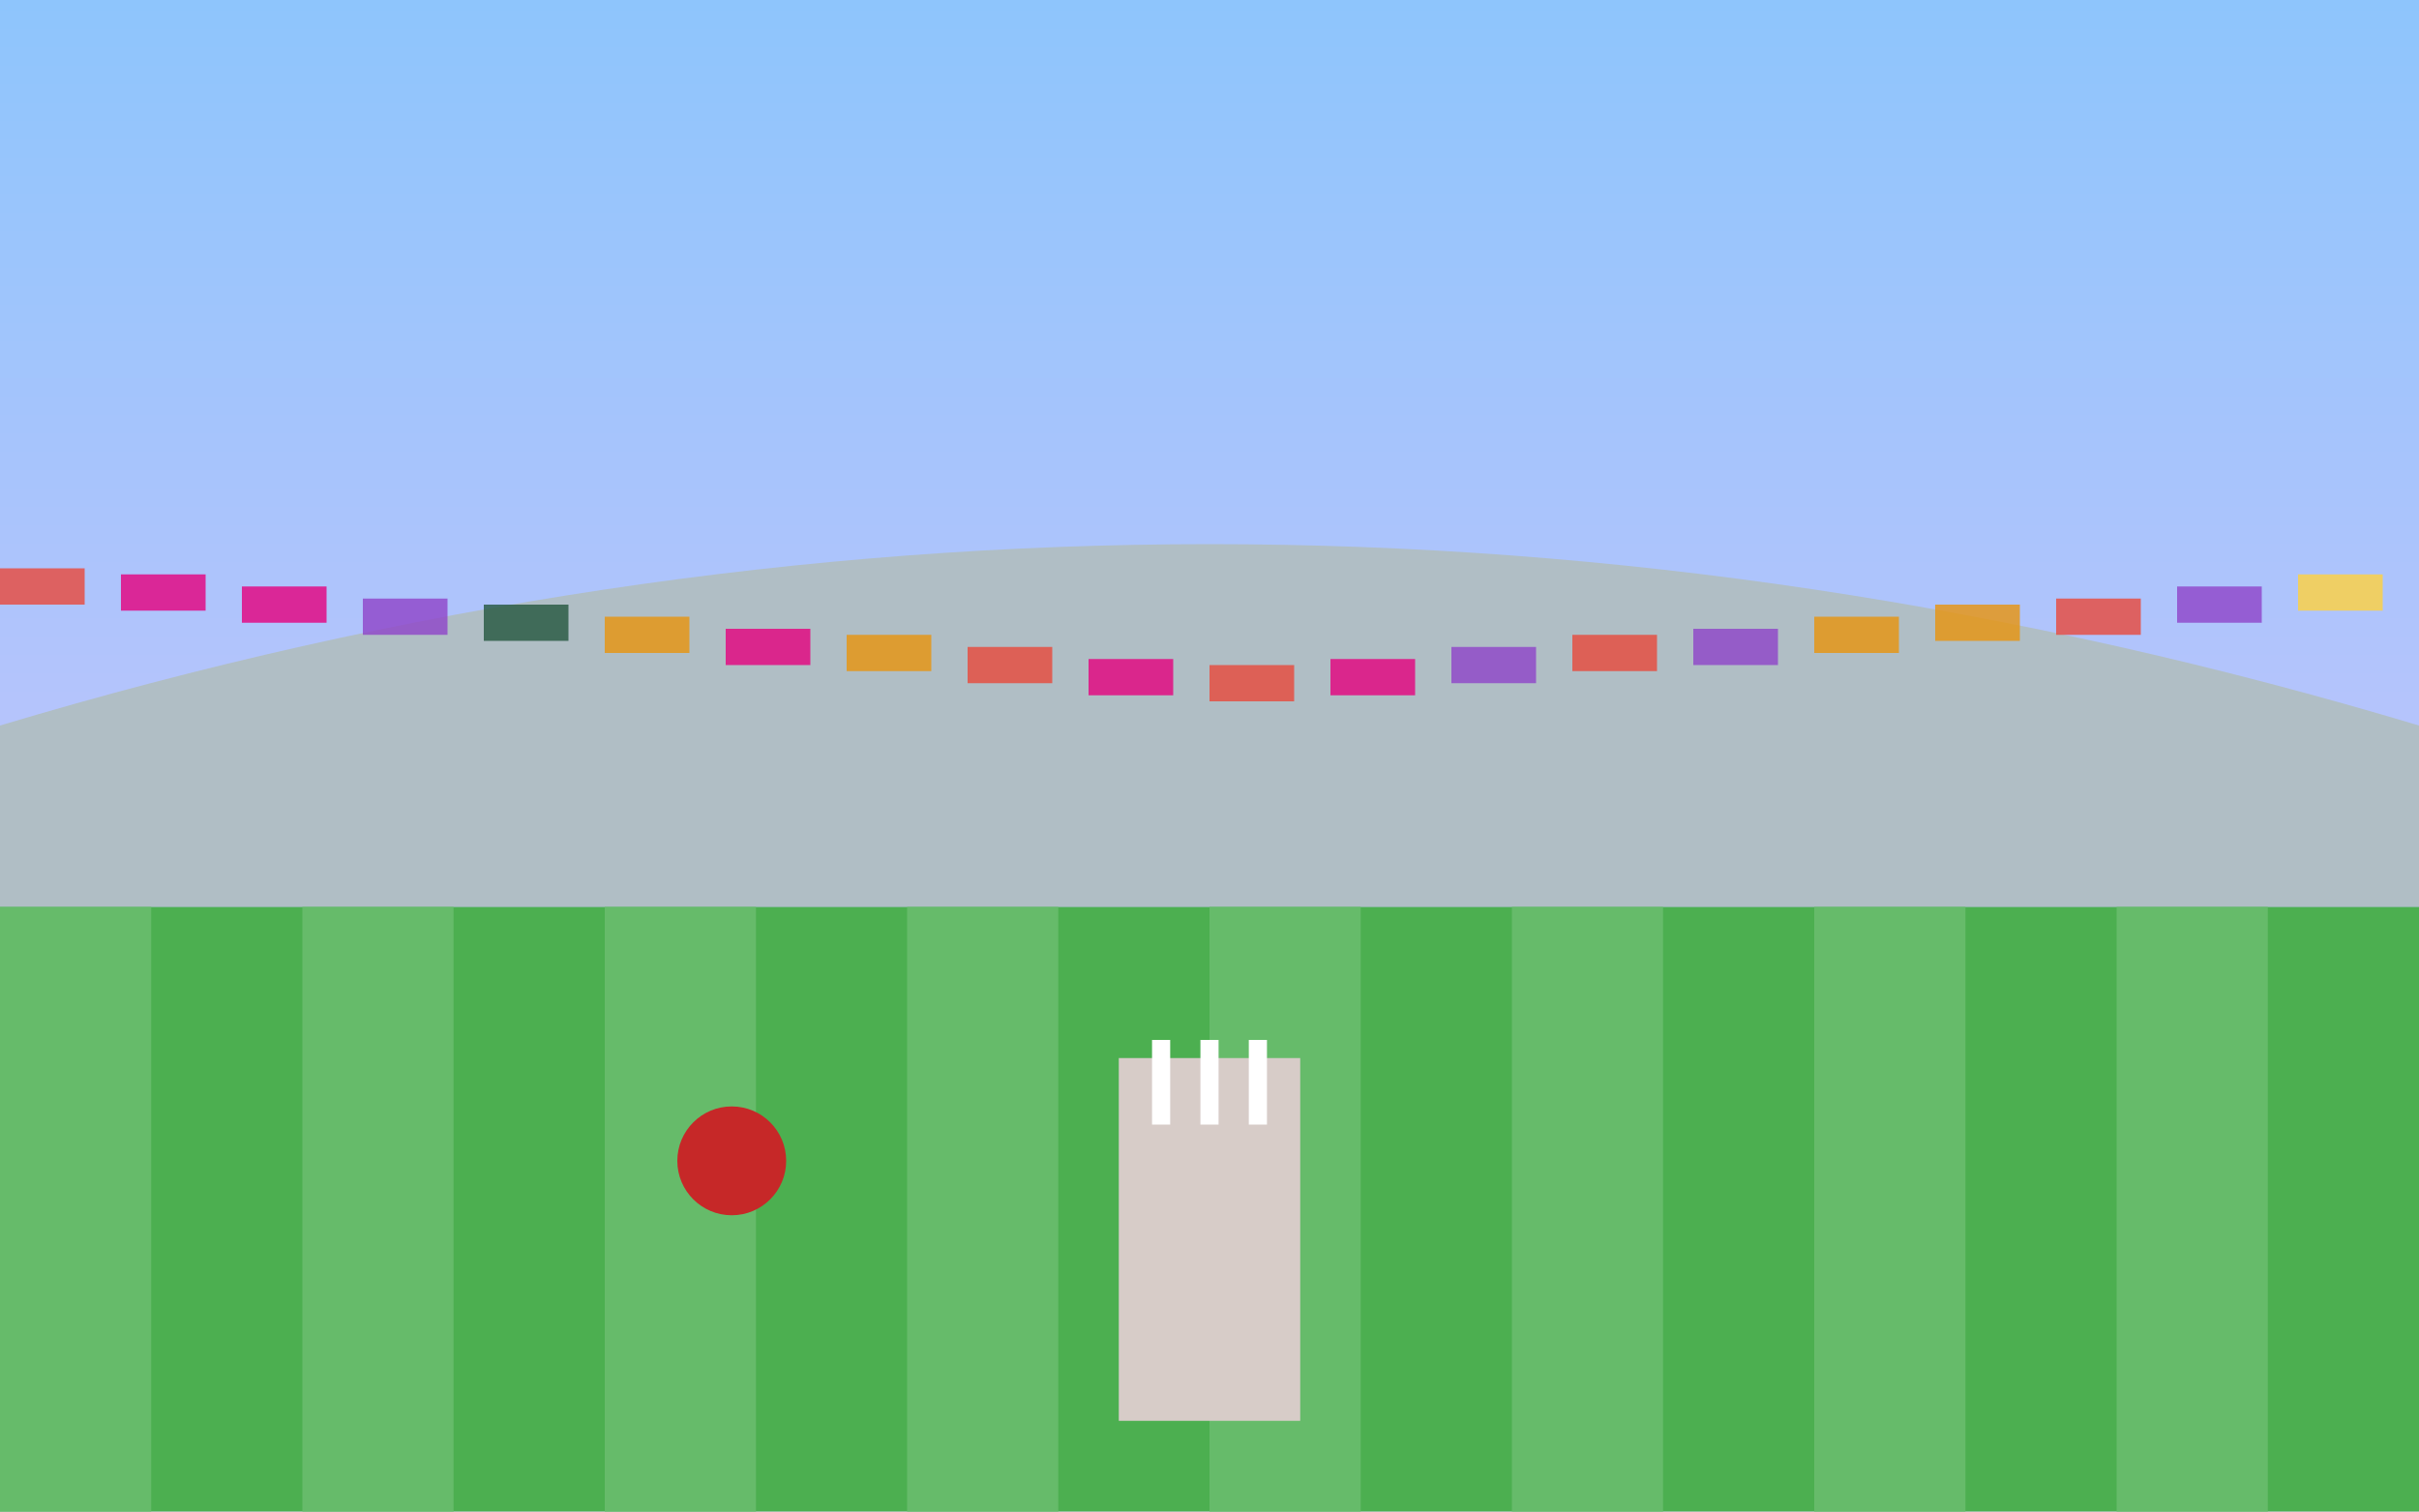
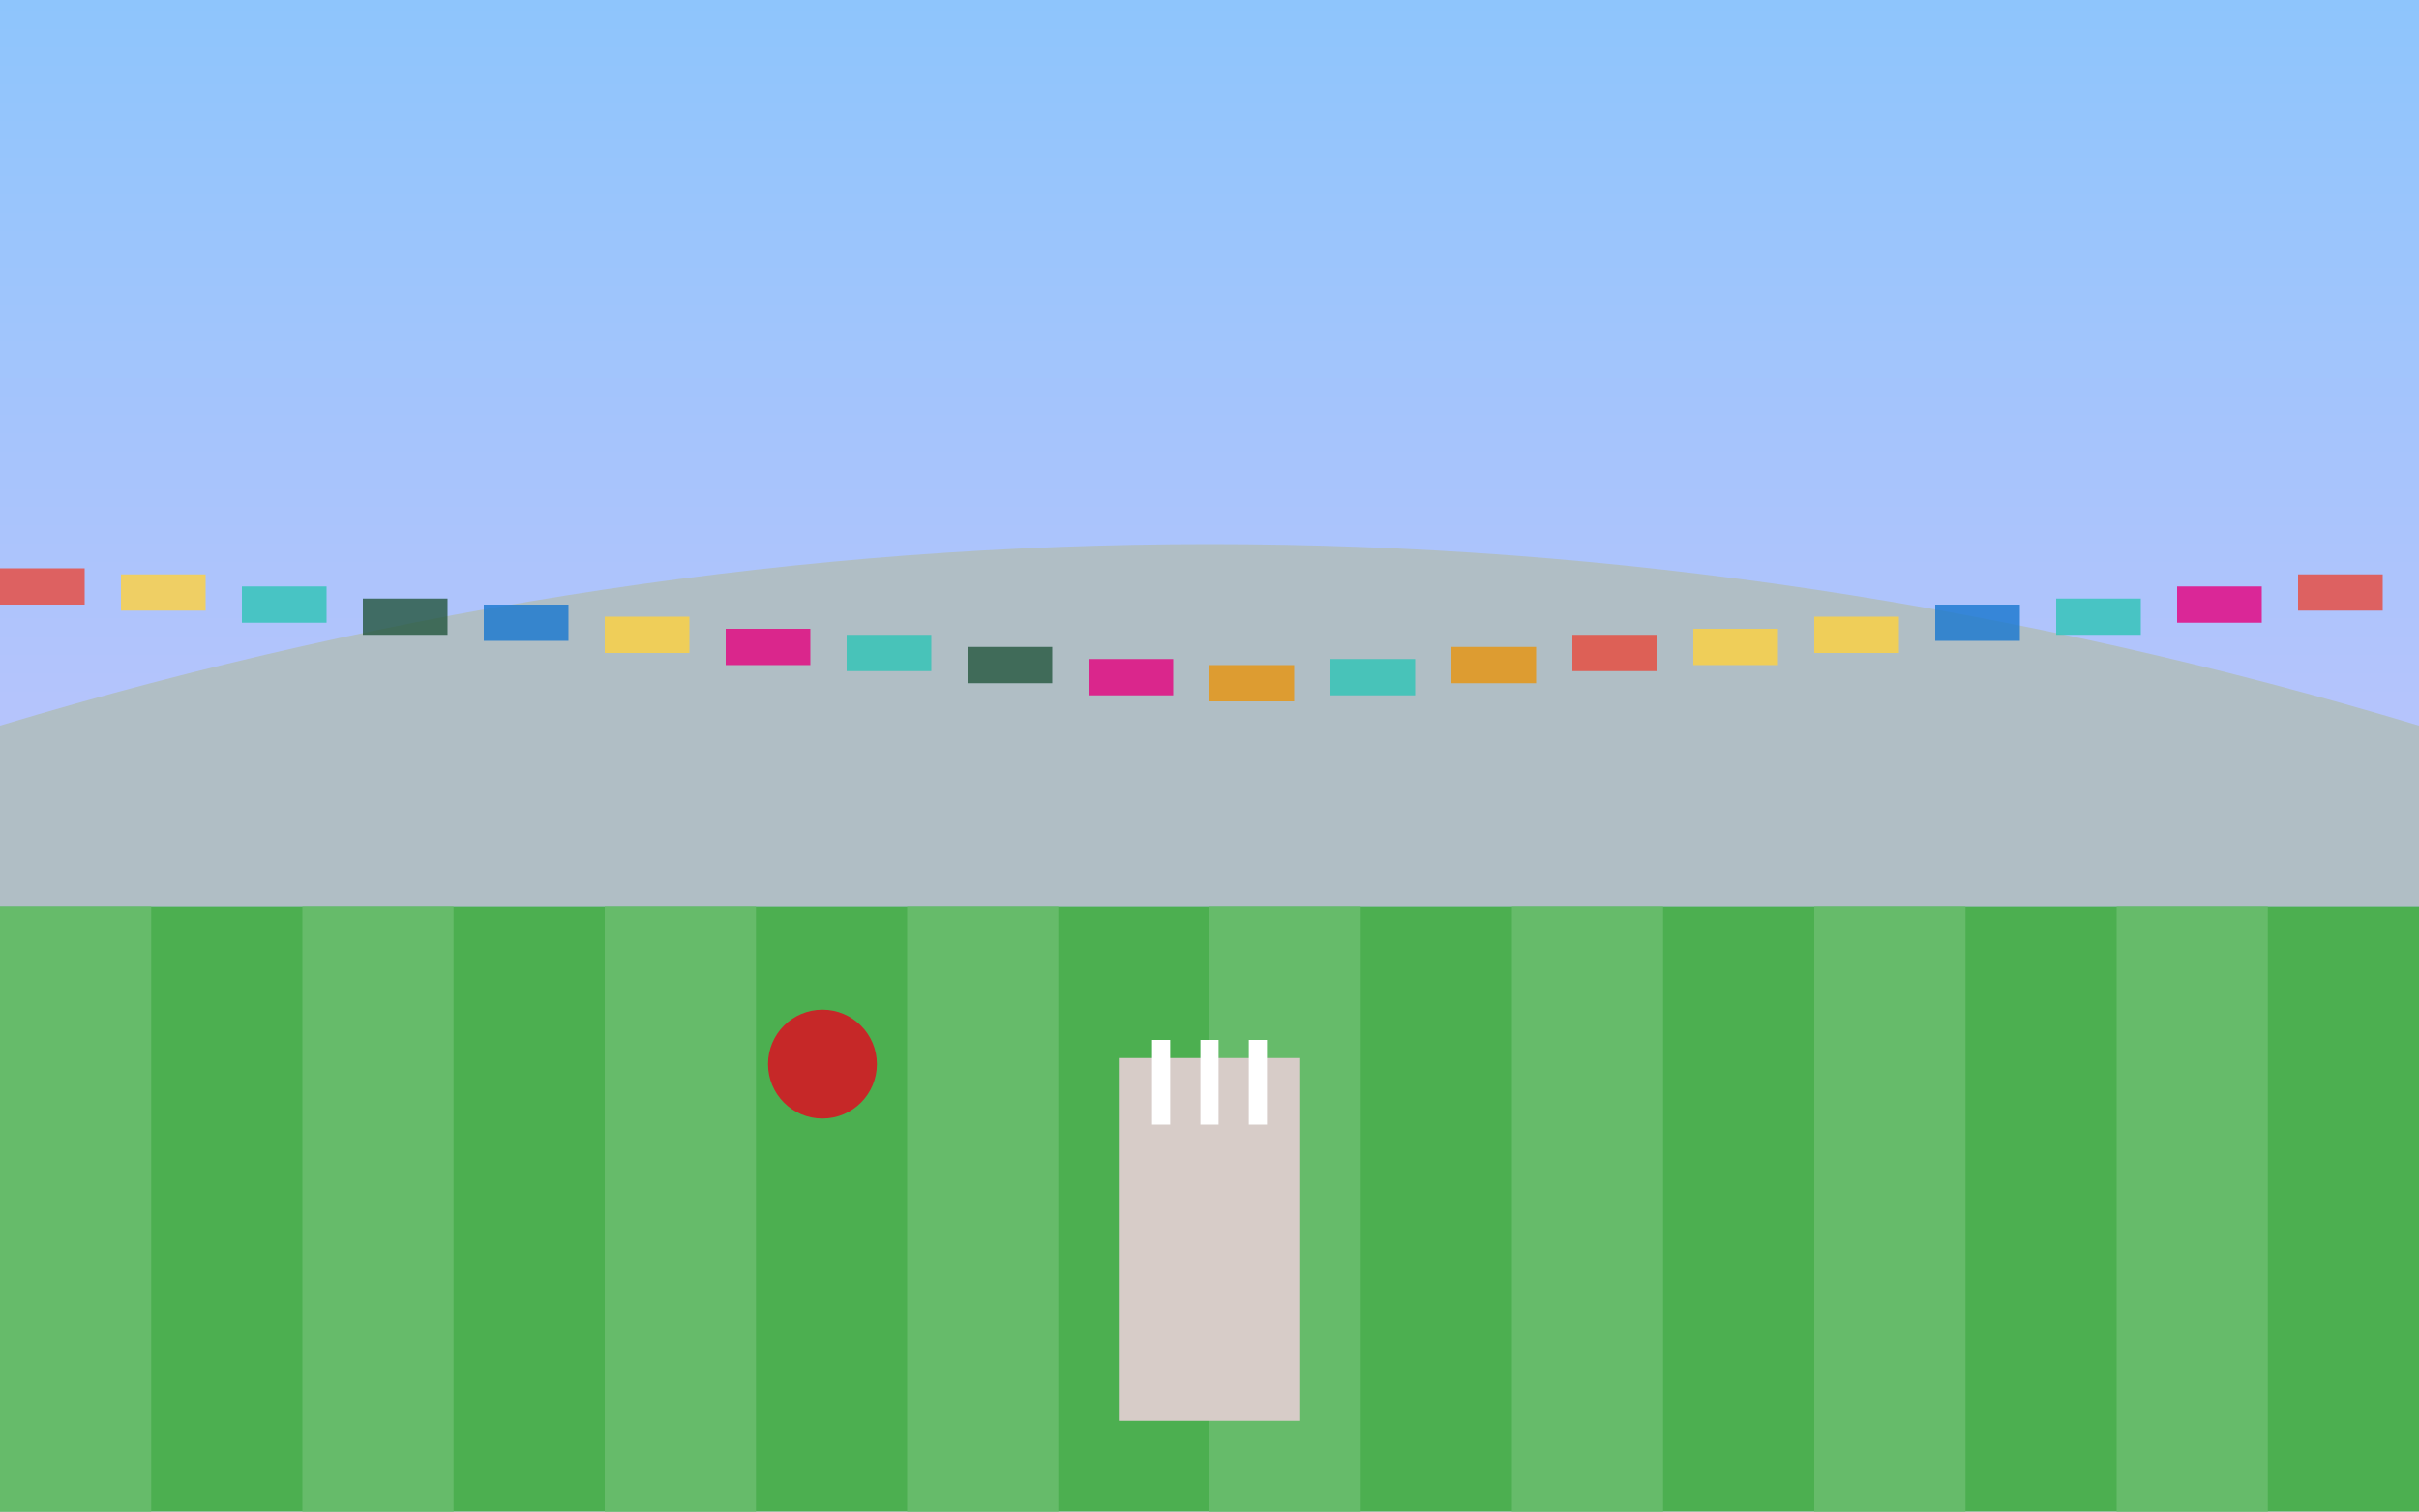
<svg xmlns="http://www.w3.org/2000/svg" viewBox="0 0 400 250" preserveAspectRatio="xMidYMid slice">
  <defs>
    <linearGradient id="gn65" x1="0" y1="0" x2="0" y2="1">
      <stop offset="0" stop-color="#8EC5FC" />
      <stop offset="1" stop-color="#E0C3FC" />
    </linearGradient>
  </defs>
  <rect width="400" height="250" fill="url(#gn65)" />
  <path d="M0 120 Q200 60 400 120 L400 150 L0 150Z" fill="#B0BEC5" />
  <rect x="0" y="94" width="14" height="6" fill="#E8483B" opacity=".8" />
-   <rect x="20" y="95" width="14" height="6" fill="#E5007E" opacity=".8" />
-   <rect x="40" y="97" width="14" height="6" fill="#E5007E" opacity=".8" />
-   <rect x="60" y="99" width="14" height="6" fill="#8E44C9" opacity=".8" />
-   <rect x="80" y="100" width="14" height="6" fill="#24563F" opacity=".8" />
-   <rect x="100" y="102" width="14" height="6" fill="#E8930C" opacity=".8" />
+   <rect x="20" y="95" width="14" height="6" fill="#FFD23F" opacity=".8" />
+   <rect x="40" y="97" width="14" height="6" fill="#2EC4B6" opacity=".8" />
+   <rect x="60" y="99" width="14" height="6" fill="#24563F" opacity=".8" />
+   <rect x="80" y="100" width="14" height="6" fill="#1877D0" opacity=".8" />
+   <rect x="100" y="102" width="14" height="6" fill="#FFD23F" opacity=".8" />
  <rect x="120" y="104" width="14" height="6" fill="#E5007E" opacity=".8" />
-   <rect x="140" y="105" width="14" height="6" fill="#E8930C" opacity=".8" />
-   <rect x="160" y="107" width="14" height="6" fill="#E8483B" opacity=".8" />
+   <rect x="140" y="105" width="14" height="6" fill="#2EC4B6" opacity=".8" />
+   <rect x="160" y="107" width="14" height="6" fill="#24563F" opacity=".8" />
  <rect x="180" y="109" width="14" height="6" fill="#E5007E" opacity=".8" />
-   <rect x="200" y="110" width="14" height="6" fill="#E8483B" opacity=".8" />
-   <rect x="220" y="109" width="14" height="6" fill="#E5007E" opacity=".8" />
-   <rect x="240" y="107" width="14" height="6" fill="#8E44C9" opacity=".8" />
+   <rect x="200" y="110" width="14" height="6" fill="#E8930C" opacity=".8" />
+   <rect x="220" y="109" width="14" height="6" fill="#2EC4B6" opacity=".8" />
+   <rect x="240" y="107" width="14" height="6" fill="#E8930C" opacity=".8" />
  <rect x="260" y="105" width="14" height="6" fill="#E8483B" opacity=".8" />
-   <rect x="280" y="104" width="14" height="6" fill="#8E44C9" opacity=".8" />
-   <rect x="300" y="102" width="14" height="6" fill="#E8930C" opacity=".8" />
-   <rect x="320" y="100" width="14" height="6" fill="#E8930C" opacity=".8" />
-   <rect x="340" y="99" width="14" height="6" fill="#E8483B" opacity=".8" />
-   <rect x="360" y="97" width="14" height="6" fill="#8E44C9" opacity=".8" />
-   <rect x="380" y="95" width="14" height="6" fill="#FFD23F" opacity=".8" />
+   <rect x="280" y="104" width="14" height="6" fill="#FFD23F" opacity=".8" />
+   <rect x="300" y="102" width="14" height="6" fill="#FFD23F" opacity=".8" />
+   <rect x="320" y="100" width="14" height="6" fill="#1877D0" opacity=".8" />
+   <rect x="340" y="99" width="14" height="6" fill="#2EC4B6" opacity=".8" />
+   <rect x="360" y="97" width="14" height="6" fill="#E5007E" opacity=".8" />
+   <rect x="380" y="95" width="14" height="6" fill="#E8483B" opacity=".8" />
  <rect y="150" width="400" height="100" fill="#4CAF50" />
  <rect x="0" y="150" width="25" height="100" fill="#66BB6A" />
  <rect x="50" y="150" width="25" height="100" fill="#66BB6A" />
  <rect x="100" y="150" width="25" height="100" fill="#66BB6A" />
  <rect x="150" y="150" width="25" height="100" fill="#66BB6A" />
  <rect x="200" y="150" width="25" height="100" fill="#66BB6A" />
  <rect x="250" y="150" width="25" height="100" fill="#66BB6A" />
  <rect x="300" y="150" width="25" height="100" fill="#66BB6A" />
  <rect x="350" y="150" width="25" height="100" fill="#66BB6A" />
  <rect x="185" y="175" width="30" height="60" fill="#D7CCC8" />
  <g stroke="#fff" stroke-width="3">
    <line x1="192" y1="172" x2="192" y2="186" />
    <line x1="200" y1="172" x2="200" y2="186" />
    <line x1="208" y1="172" x2="208" y2="186" />
  </g>
-   <circle cx="121" cy="192" r="9" fill="#C62828" />
+   <circle cx="136" cy="176" r="9" fill="#C62828" />
</svg>
